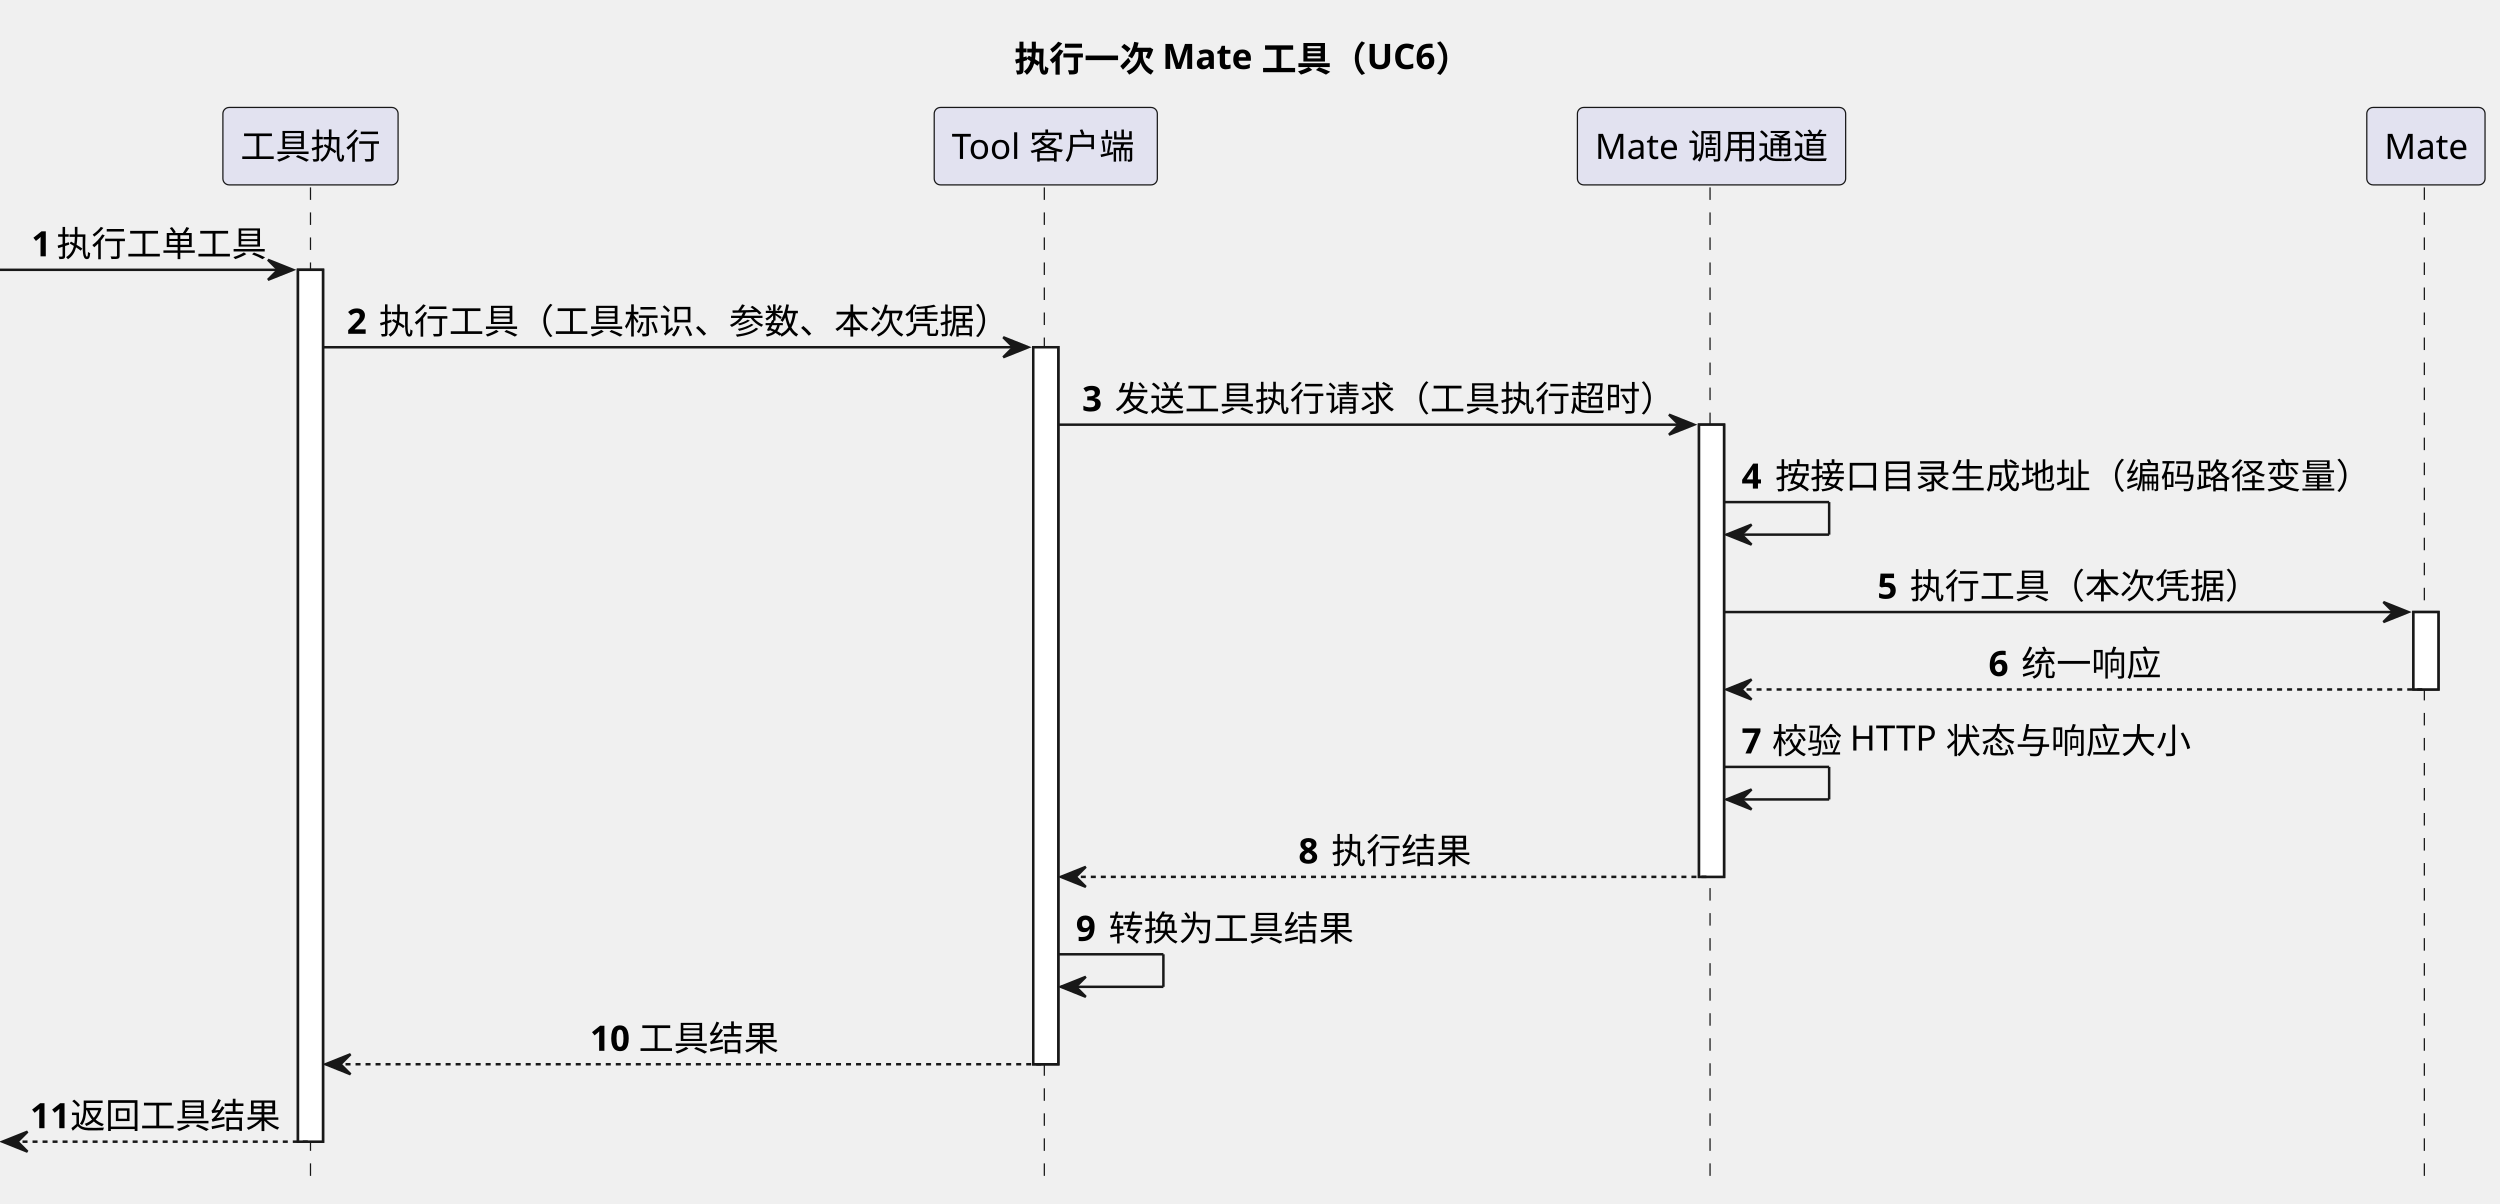
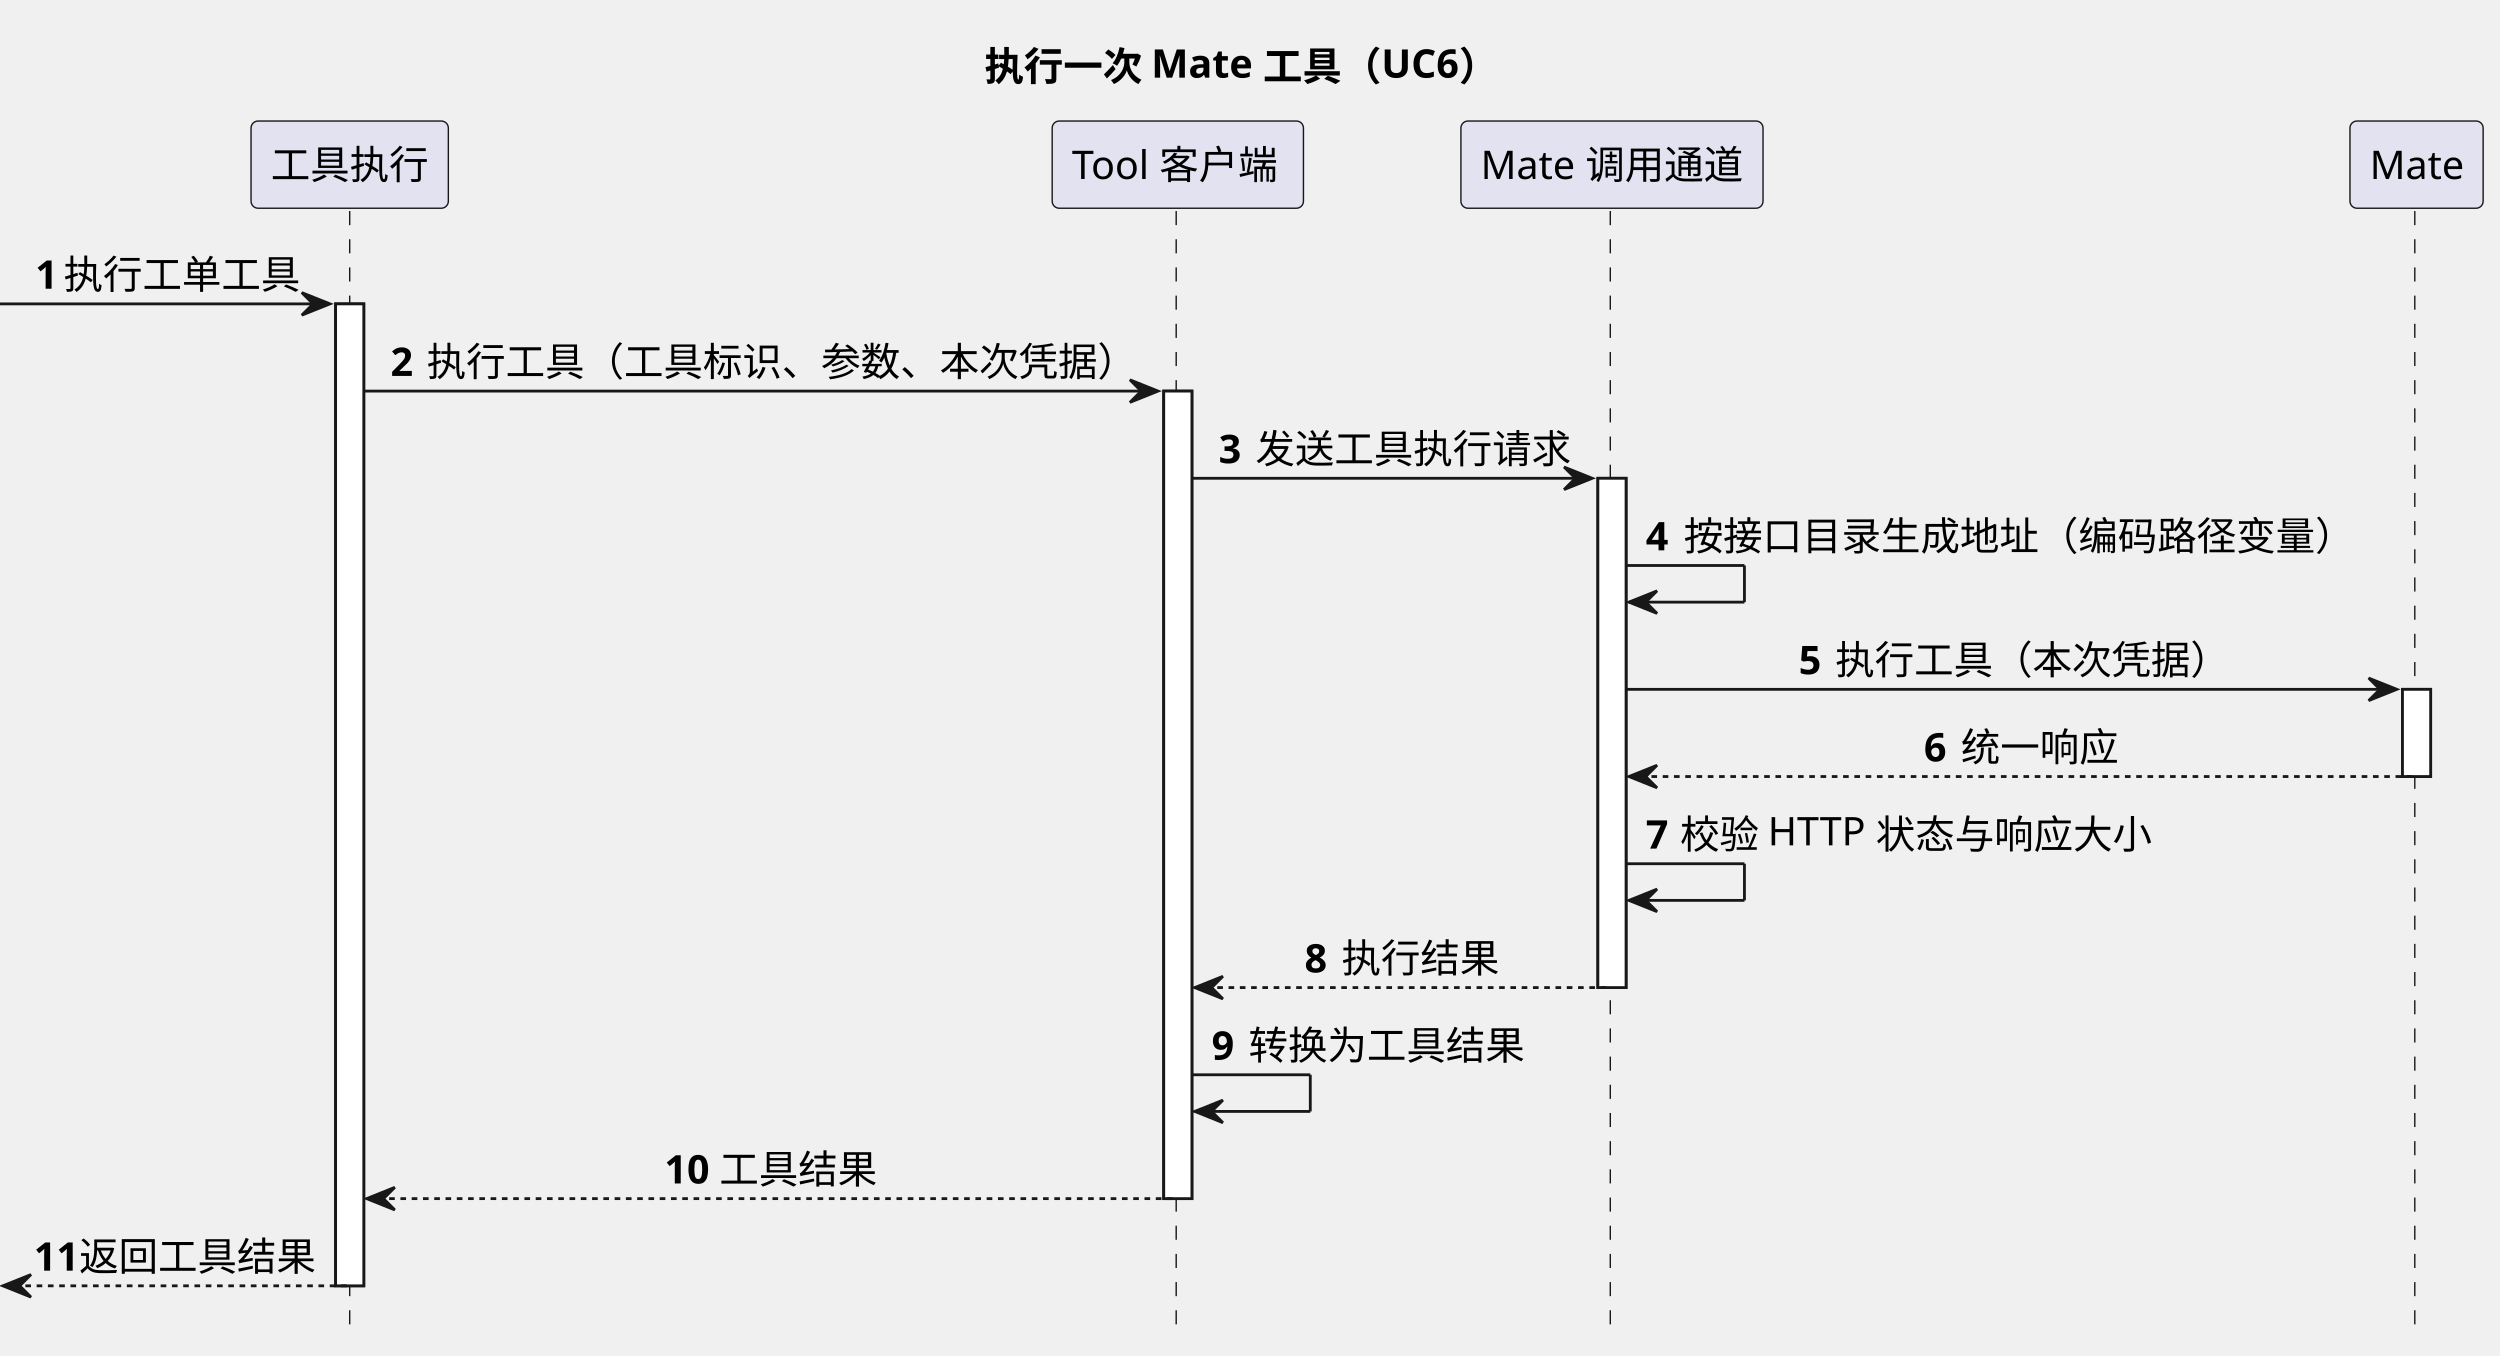
- <svg xmlns="http://www.w3.org/2000/svg" contentStyleType="text/css" height="481px" preserveAspectRatio="none" style="width:999px;height:481px;background:#FFFFFF;" version="1.1" viewBox="0 0 999 481" width="999px" zoomAndPan="magnify">
+ <svg xmlns="http://www.w3.org/2000/svg" contentStyleType="text/css" height="481px" preserveAspectRatio="none" style="width:887px;height:481px;background:#FFFFFF;" version="1.1" viewBox="0 0 887 481" width="887px" zoomAndPan="magnify">
  <defs />
  <g>
-     <text fill="#000000" font-family="sans-serif" font-size="14" font-weight="bold" lengthAdjust="spacing" textLength="186.464" x="405.278" y="28.562">执行一次 Mate 工具（UC6）</text>
+     <text fill="#000000" font-family="sans-serif" font-size="14" font-weight="bold" lengthAdjust="spacing" textLength="186.464" x="349.278" y="28.562">执行一次 Mate 工具（UC6）</text>
    <rect fill="#FFFFFF" height="348.394" style="stroke:#181818;stroke-width:1.0;" width="10" x="119.072" y="107.818" />
    <rect fill="#FFFFFF" height="286.516" style="stroke:#181818;stroke-width:1.0;" width="10" x="412.891" y="138.758" />
-     <rect fill="#FFFFFF" height="180.697" style="stroke:#181818;stroke-width:1.0;" width="10" x="678.928" y="169.697" />
-     <rect fill="#FFFFFF" height="30.939" style="stroke:#181818;stroke-width:1.0;" width="10" x="964.395" y="244.576" />
+     <rect fill="#FFFFFF" height="180.697" style="stroke:#181818;stroke-width:1.0;" width="10" x="566.928" y="169.697" />
+     <rect fill="#FFFFFF" height="30.939" style="stroke:#181818;stroke-width:1.0;" width="10" x="852.395" y="244.576" />
    <line style="stroke:#181818;stroke-width:0.5;stroke-dasharray:5.0,5.0;" x1="124.072" x2="124.072" y1="74.879" y2="474.213" />
    <line style="stroke:#181818;stroke-width:0.5;stroke-dasharray:5.0,5.0;" x1="417.313" x2="417.313" y1="74.879" y2="474.213" />
-     <line style="stroke:#181818;stroke-width:0.5;stroke-dasharray:5.0,5.0;" x1="683.334" x2="683.334" y1="74.879" y2="474.213" />
-     <line style="stroke:#181818;stroke-width:0.5;stroke-dasharray:5.0,5.0;" x1="968.77" x2="968.77" y1="74.879" y2="474.213" />
+     <line style="stroke:#181818;stroke-width:0.5;stroke-dasharray:5.0,5.0;" x1="571.334" x2="571.334" y1="74.879" y2="474.213" />
+     <line style="stroke:#181818;stroke-width:0.5;stroke-dasharray:5.0,5.0;" x1="856.77" x2="856.77" y1="74.879" y2="474.213" />
    <rect fill="#E2E2F0" height="30.939" rx="2.5" ry="2.5" style="stroke:#181818;stroke-width:0.5;" width="70" x="89.072" y="42.94" />
    <text fill="#000000" font-family="sans-serif" font-size="14" lengthAdjust="spacing" textLength="56" x="96.072" y="63.502">工具执行</text>
    <rect fill="#E2E2F0" height="30.939" rx="2.5" ry="2.5" style="stroke:#181818;stroke-width:0.5;" width="89.154" x="373.313" y="42.94" />
    <text fill="#000000" font-family="sans-serif" font-size="14" lengthAdjust="spacing" textLength="75.154" x="380.313" y="63.502">Tool 客户端</text>
-     <rect fill="#E2E2F0" height="30.939" rx="2.5" ry="2.5" style="stroke:#181818;stroke-width:0.5;" width="107.188" x="630.334" y="42.94" />
-     <text fill="#000000" font-family="sans-serif" font-size="14" lengthAdjust="spacing" textLength="93.188" x="637.334" y="63.502">Mate 调用通道</text>
-     <rect fill="#E2E2F0" height="30.939" rx="2.5" ry="2.5" style="stroke:#181818;stroke-width:0.5;" width="47.25" x="945.77" y="42.94" />
-     <text fill="#000000" font-family="sans-serif" font-size="14" lengthAdjust="spacing" textLength="33.25" x="952.77" y="63.502">Mate</text>
+     <rect fill="#E2E2F0" height="30.939" rx="2.5" ry="2.5" style="stroke:#181818;stroke-width:0.5;" width="107.188" x="518.334" y="42.94" />
+     <text fill="#000000" font-family="sans-serif" font-size="14" lengthAdjust="spacing" textLength="93.188" x="525.334" y="63.502">Mate 调用通道</text>
+     <rect fill="#E2E2F0" height="30.939" rx="2.5" ry="2.5" style="stroke:#181818;stroke-width:0.5;" width="47.25" x="833.77" y="42.94" />
+     <text fill="#000000" font-family="sans-serif" font-size="14" lengthAdjust="spacing" textLength="33.25" x="840.77" y="63.502">Mate</text>
    <rect fill="#FFFFFF" height="348.394" style="stroke:#181818;stroke-width:1.0;" width="10" x="119.072" y="107.818" />
    <rect fill="#FFFFFF" height="286.516" style="stroke:#181818;stroke-width:1.0;" width="10" x="412.891" y="138.758" />
-     <rect fill="#FFFFFF" height="180.697" style="stroke:#181818;stroke-width:1.0;" width="10" x="678.928" y="169.697" />
-     <rect fill="#FFFFFF" height="30.939" style="stroke:#181818;stroke-width:1.0;" width="10" x="964.395" y="244.576" />
+     <rect fill="#FFFFFF" height="180.697" style="stroke:#181818;stroke-width:1.0;" width="10" x="566.928" y="169.697" />
+     <rect fill="#FFFFFF" height="30.939" style="stroke:#181818;stroke-width:1.0;" width="10" x="852.395" y="244.576" />
    <polygon fill="#181818" points="107.072,103.818,117.072,107.818,107.072,111.818,111.072,107.818" style="stroke:#181818;stroke-width:1.0;" />
    <line style="stroke:#181818;stroke-width:1.0;" x1="0" x2="113.072" y1="107.818" y2="107.818" />
    <text fill="#000000" font-family="sans-serif" font-size="14" font-weight="bold" lengthAdjust="spacing" textLength="6.036" x="12.518" y="102.441">1</text>
    <text fill="#000000" font-family="sans-serif" font-size="14" lengthAdjust="spacing" textLength="84" x="22.554" y="102.441">执行工单工具</text>
    <polygon fill="#181818" points="400.891,134.758,410.891,138.758,400.891,142.758,404.891,138.758" style="stroke:#181818;stroke-width:1.0;" />
    <line style="stroke:#181818;stroke-width:1.0;" x1="129.072" x2="406.891" y1="138.758" y2="138.758" />
    <text fill="#000000" font-family="sans-serif" font-size="14" font-weight="bold" lengthAdjust="spacing" textLength="8.818" x="138.572" y="133.381">2</text>
    <text fill="#000000" font-family="sans-serif" font-size="14" lengthAdjust="spacing" textLength="252" x="151.391" y="133.381">执行工具（工具标识、参数、本次凭据）</text>
-     <polygon fill="#181818" points="666.928,165.697,676.928,169.697,666.928,173.697,670.928,169.697" style="stroke:#181818;stroke-width:1.0;" />
-     <line style="stroke:#181818;stroke-width:1.0;" x1="422.891" x2="672.928" y1="169.697" y2="169.697" />
+     <polygon fill="#181818" points="554.928,165.697,564.928,169.697,554.928,173.697,558.928,169.697" style="stroke:#181818;stroke-width:1.0;" />
+     <line style="stroke:#181818;stroke-width:1.0;" x1="422.891" x2="560.928" y1="169.697" y2="169.697" />
    <text fill="#000000" font-family="sans-serif" font-size="14" font-weight="bold" lengthAdjust="spacing" textLength="9.037" x="432.391" y="164.32">3</text>
-     <text fill="#000000" font-family="sans-serif" font-size="14" lengthAdjust="spacing" textLength="224" x="445.428" y="164.32">发送工具执行请求（工具执行超时）</text>
-     <line style="stroke:#181818;stroke-width:1.0;" x1="688.928" x2="730.928" y1="200.637" y2="200.637" />
-     <line style="stroke:#181818;stroke-width:1.0;" x1="730.928" x2="730.928" y1="200.637" y2="213.637" />
-     <line style="stroke:#181818;stroke-width:1.0;" x1="689.928" x2="730.928" y1="213.637" y2="213.637" />
-     <polygon fill="#181818" points="699.928,209.637,689.928,213.637,699.928,217.637,695.928,213.637" style="stroke:#181818;stroke-width:1.0;" />
-     <text fill="#000000" font-family="sans-serif" font-size="14" font-weight="bold" lengthAdjust="spacing" textLength="9.468" x="695.928" y="195.26">4</text>
-     <text fill="#000000" font-family="sans-serif" font-size="14" lengthAdjust="spacing" textLength="238" x="709.395" y="195.26">按接口目录生成地址（编码路径变量）</text>
-     <polygon fill="#181818" points="952.395,240.576,962.395,244.576,952.395,248.576,956.395,244.576" style="stroke:#181818;stroke-width:1.0;" />
-     <line style="stroke:#181818;stroke-width:1.0;" x1="688.928" x2="958.395" y1="244.576" y2="244.576" />
-     <text fill="#000000" font-family="sans-serif" font-size="14" font-weight="bold" lengthAdjust="spacing" textLength="8.948" x="750.188" y="239.199">5</text>
-     <text fill="#000000" font-family="sans-serif" font-size="14" lengthAdjust="spacing" textLength="140" x="763.136" y="239.199">执行工具（本次凭据）</text>
-     <polygon fill="#181818" points="699.928,271.516,689.928,275.516,699.928,279.516,695.928,275.516" style="stroke:#181818;stroke-width:1.0;" />
-     <line style="stroke:#181818;stroke-width:1.0;stroke-dasharray:2.0,2.0;" x1="693.928" x2="968.395" y1="275.516" y2="275.516" />
-     <text fill="#000000" font-family="sans-serif" font-size="14" font-weight="bold" lengthAdjust="spacing" textLength="9.092" x="794.616" y="270.139">6</text>
-     <text fill="#000000" font-family="sans-serif" font-size="14" lengthAdjust="spacing" textLength="56" x="807.707" y="270.139">统一响应</text>
-     <line style="stroke:#181818;stroke-width:1.0;" x1="688.928" x2="730.928" y1="306.455" y2="306.455" />
-     <line style="stroke:#181818;stroke-width:1.0;" x1="730.928" x2="730.928" y1="306.455" y2="319.455" />
-     <line style="stroke:#181818;stroke-width:1.0;" x1="689.928" x2="730.928" y1="319.455" y2="319.455" />
-     <polygon fill="#181818" points="699.928,315.455,689.928,319.455,699.928,323.455,695.928,319.455" style="stroke:#181818;stroke-width:1.0;" />
-     <text fill="#000000" font-family="sans-serif" font-size="14" font-weight="bold" lengthAdjust="spacing" textLength="8.142" x="695.928" y="301.078">7</text>
-     <text fill="#000000" font-family="sans-serif" font-size="14" lengthAdjust="spacing" textLength="171.295" x="708.069" y="301.078">校验 HTTP 状态与响应大小</text>
+     <text fill="#000000" font-family="sans-serif" font-size="14" lengthAdjust="spacing" textLength="112" x="445.428" y="164.32">发送工具执行请求</text>
+     <line style="stroke:#181818;stroke-width:1.0;" x1="576.928" x2="618.928" y1="200.637" y2="200.637" />
+     <line style="stroke:#181818;stroke-width:1.0;" x1="618.928" x2="618.928" y1="200.637" y2="213.637" />
+     <line style="stroke:#181818;stroke-width:1.0;" x1="577.928" x2="618.928" y1="213.637" y2="213.637" />
+     <polygon fill="#181818" points="587.928,209.637,577.928,213.637,587.928,217.637,583.928,213.637" style="stroke:#181818;stroke-width:1.0;" />
+     <text fill="#000000" font-family="sans-serif" font-size="14" font-weight="bold" lengthAdjust="spacing" textLength="9.468" x="583.928" y="195.26">4</text>
+     <text fill="#000000" font-family="sans-serif" font-size="14" lengthAdjust="spacing" textLength="238" x="597.395" y="195.26">按接口目录生成地址（编码路径变量）</text>
+     <polygon fill="#181818" points="840.395,240.576,850.395,244.576,840.395,248.576,844.395,244.576" style="stroke:#181818;stroke-width:1.0;" />
+     <line style="stroke:#181818;stroke-width:1.0;" x1="576.928" x2="846.395" y1="244.576" y2="244.576" />
+     <text fill="#000000" font-family="sans-serif" font-size="14" font-weight="bold" lengthAdjust="spacing" textLength="8.948" x="638.188" y="239.199">5</text>
+     <text fill="#000000" font-family="sans-serif" font-size="14" lengthAdjust="spacing" textLength="140" x="651.136" y="239.199">执行工具（本次凭据）</text>
+     <polygon fill="#181818" points="587.928,271.516,577.928,275.516,587.928,279.516,583.928,275.516" style="stroke:#181818;stroke-width:1.0;" />
+     <line style="stroke:#181818;stroke-width:1.0;stroke-dasharray:2.0,2.0;" x1="581.928" x2="856.395" y1="275.516" y2="275.516" />
+     <text fill="#000000" font-family="sans-serif" font-size="14" font-weight="bold" lengthAdjust="spacing" textLength="9.092" x="682.616" y="270.139">6</text>
+     <text fill="#000000" font-family="sans-serif" font-size="14" lengthAdjust="spacing" textLength="56" x="695.707" y="270.139">统一响应</text>
+     <line style="stroke:#181818;stroke-width:1.0;" x1="576.928" x2="618.928" y1="306.455" y2="306.455" />
+     <line style="stroke:#181818;stroke-width:1.0;" x1="618.928" x2="618.928" y1="306.455" y2="319.455" />
+     <line style="stroke:#181818;stroke-width:1.0;" x1="577.928" x2="618.928" y1="319.455" y2="319.455" />
+     <polygon fill="#181818" points="587.928,315.455,577.928,319.455,587.928,323.455,583.928,319.455" style="stroke:#181818;stroke-width:1.0;" />
+     <text fill="#000000" font-family="sans-serif" font-size="14" font-weight="bold" lengthAdjust="spacing" textLength="8.142" x="583.928" y="301.078">7</text>
+     <text fill="#000000" font-family="sans-serif" font-size="14" lengthAdjust="spacing" textLength="171.295" x="596.069" y="301.078">校验 HTTP 状态与响应大小</text>
    <polygon fill="#181818" points="433.891,346.394,423.891,350.394,433.891,354.394,429.891,350.394" style="stroke:#181818;stroke-width:1.0;" />
-     <line style="stroke:#181818;stroke-width:1.0;stroke-dasharray:2.0,2.0;" x1="427.891" x2="682.928" y1="350.394" y2="350.394" />
-     <text fill="#000000" font-family="sans-serif" font-size="14" font-weight="bold" lengthAdjust="spacing" textLength="9.112" x="518.853" y="345.018">8</text>
-     <text fill="#000000" font-family="sans-serif" font-size="14" lengthAdjust="spacing" textLength="56" x="531.965" y="345.018">执行结果</text>
+     <line style="stroke:#181818;stroke-width:1.0;stroke-dasharray:2.0,2.0;" x1="427.891" x2="570.928" y1="350.394" y2="350.394" />
+     <text fill="#000000" font-family="sans-serif" font-size="14" font-weight="bold" lengthAdjust="spacing" textLength="9.112" x="462.853" y="345.018">8</text>
+     <text fill="#000000" font-family="sans-serif" font-size="14" lengthAdjust="spacing" textLength="56" x="475.965" y="345.018">执行结果</text>
    <line style="stroke:#181818;stroke-width:1.0;" x1="422.891" x2="464.891" y1="381.334" y2="381.334" />
    <line style="stroke:#181818;stroke-width:1.0;" x1="464.891" x2="464.891" y1="381.334" y2="394.334" />
    <line style="stroke:#181818;stroke-width:1.0;" x1="423.891" x2="464.891" y1="394.334" y2="394.334" />
    <polygon fill="#181818" points="433.891,390.334,423.891,394.334,433.891,398.334,429.891,394.334" style="stroke:#181818;stroke-width:1.0;" />
    <text fill="#000000" font-family="sans-serif" font-size="14" font-weight="bold" lengthAdjust="spacing" textLength="9.092" x="429.891" y="375.957">9</text>
    <text fill="#000000" font-family="sans-serif" font-size="14" lengthAdjust="spacing" textLength="98" x="442.982" y="375.957">转换为工具结果</text>
    <polygon fill="#181818" points="140.072,421.273,130.072,425.273,140.072,429.273,136.072,425.273" style="stroke:#181818;stroke-width:1.0;" />
    <line style="stroke:#181818;stroke-width:1.0;stroke-dasharray:2.0,2.0;" x1="134.072" x2="416.891" y1="425.273" y2="425.273" />
    <text fill="#000000" font-family="sans-serif" font-size="14" font-weight="bold" lengthAdjust="spacing" textLength="15.477" x="235.743" y="419.897">10</text>
    <text fill="#000000" font-family="sans-serif" font-size="14" lengthAdjust="spacing" textLength="56" x="255.22" y="419.897">工具结果</text>
    <polygon fill="#181818" points="11,452.213,1,456.213,11,460.213,7,456.213" style="stroke:#181818;stroke-width:1.0;" />
    <line style="stroke:#181818;stroke-width:1.0;stroke-dasharray:2.0,2.0;" x1="5" x2="123.072" y1="456.213" y2="456.213" />
    <text fill="#000000" font-family="sans-serif" font-size="14" font-weight="bold" lengthAdjust="spacing" textLength="12.072" x="12" y="450.836">11</text>
    <text fill="#000000" font-family="sans-serif" font-size="14" lengthAdjust="spacing" textLength="84" x="28.072" y="450.836">返回工具结果</text>
  </g>
</svg>
